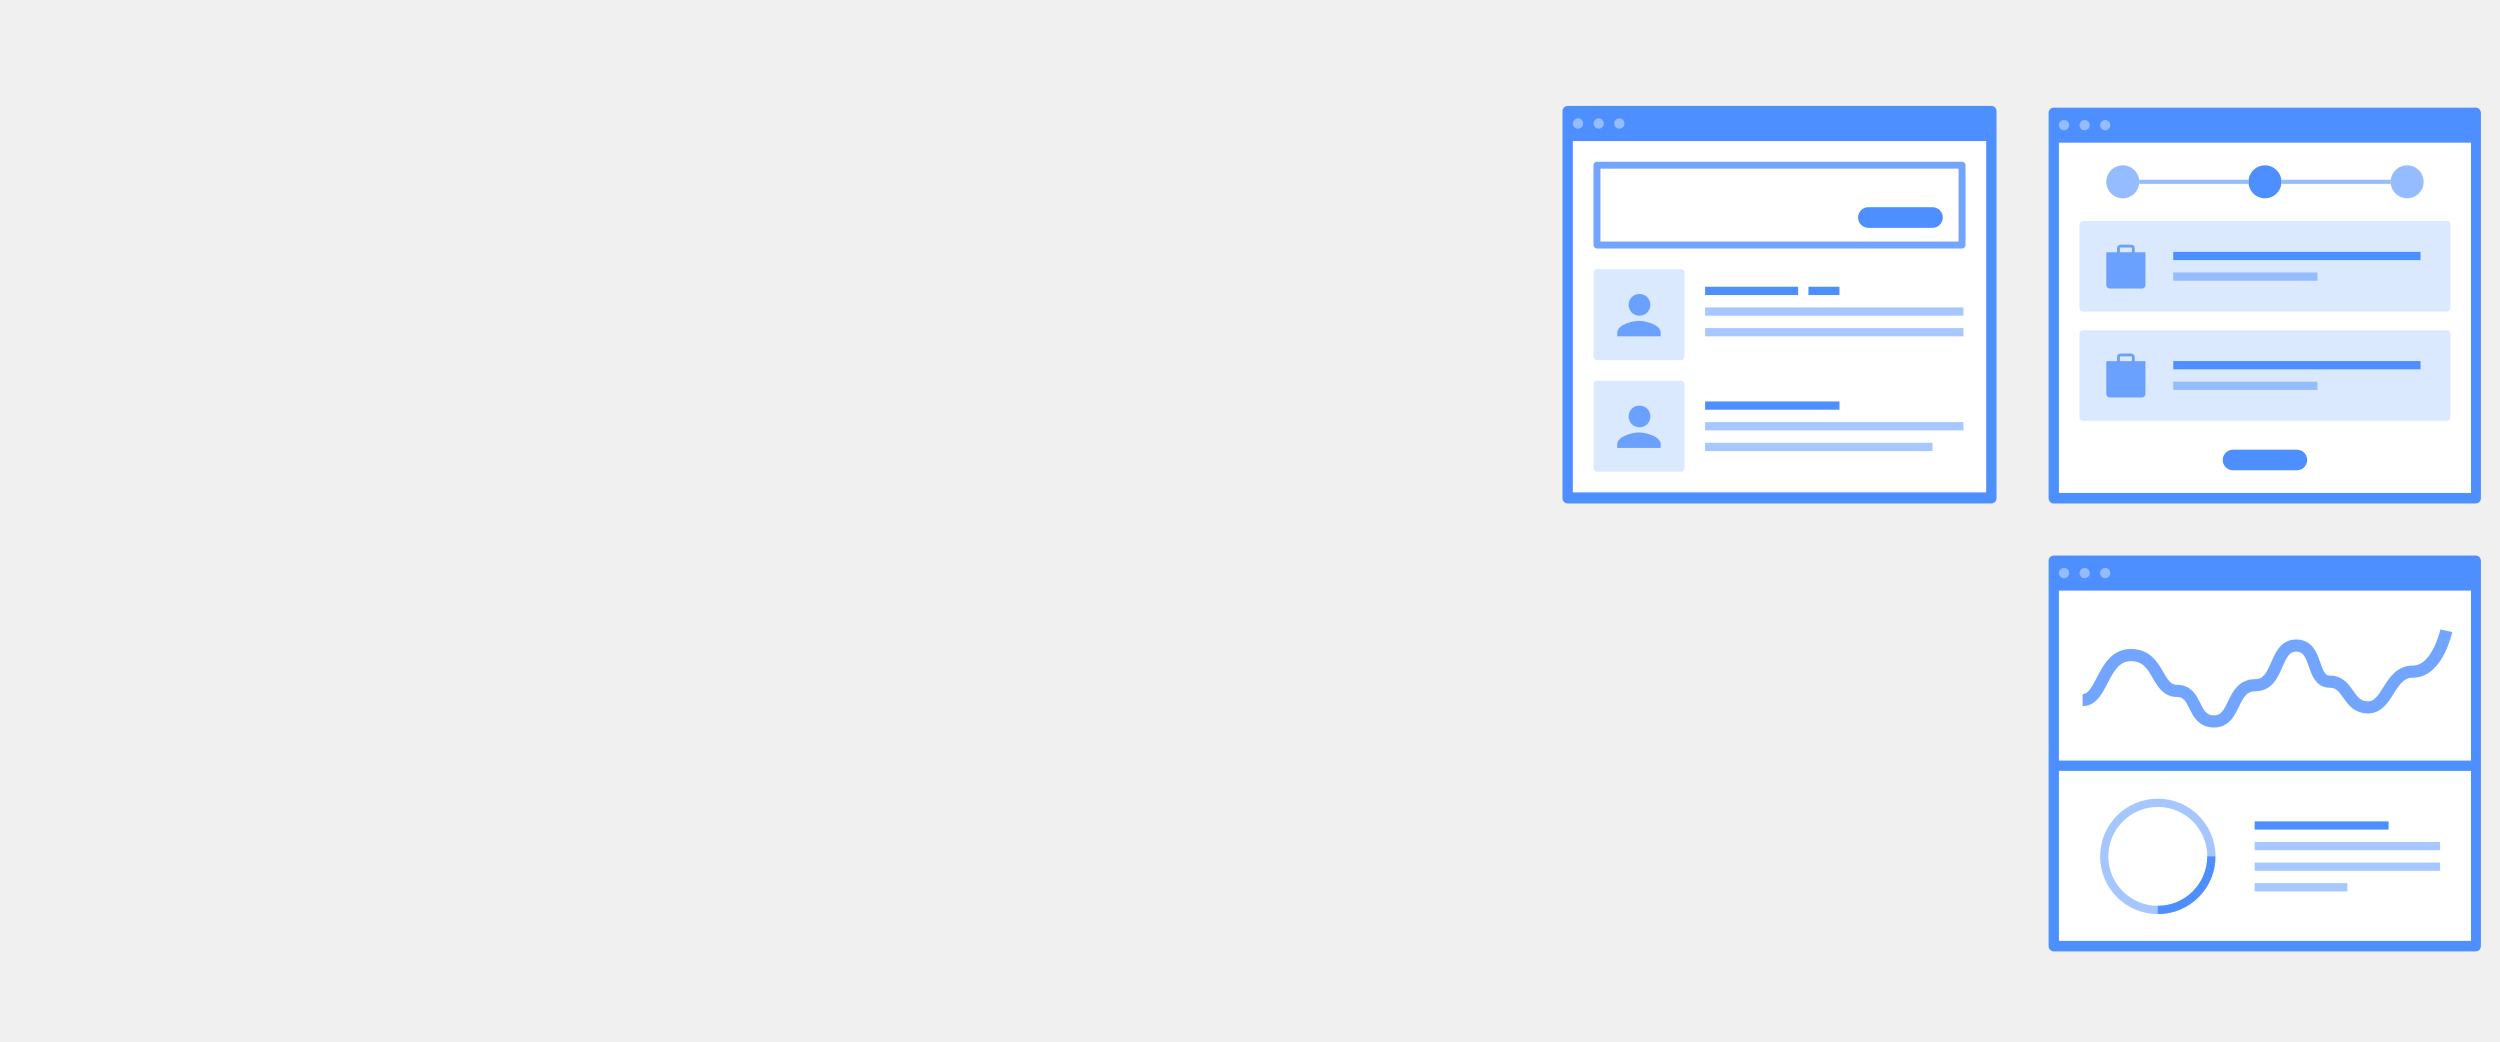
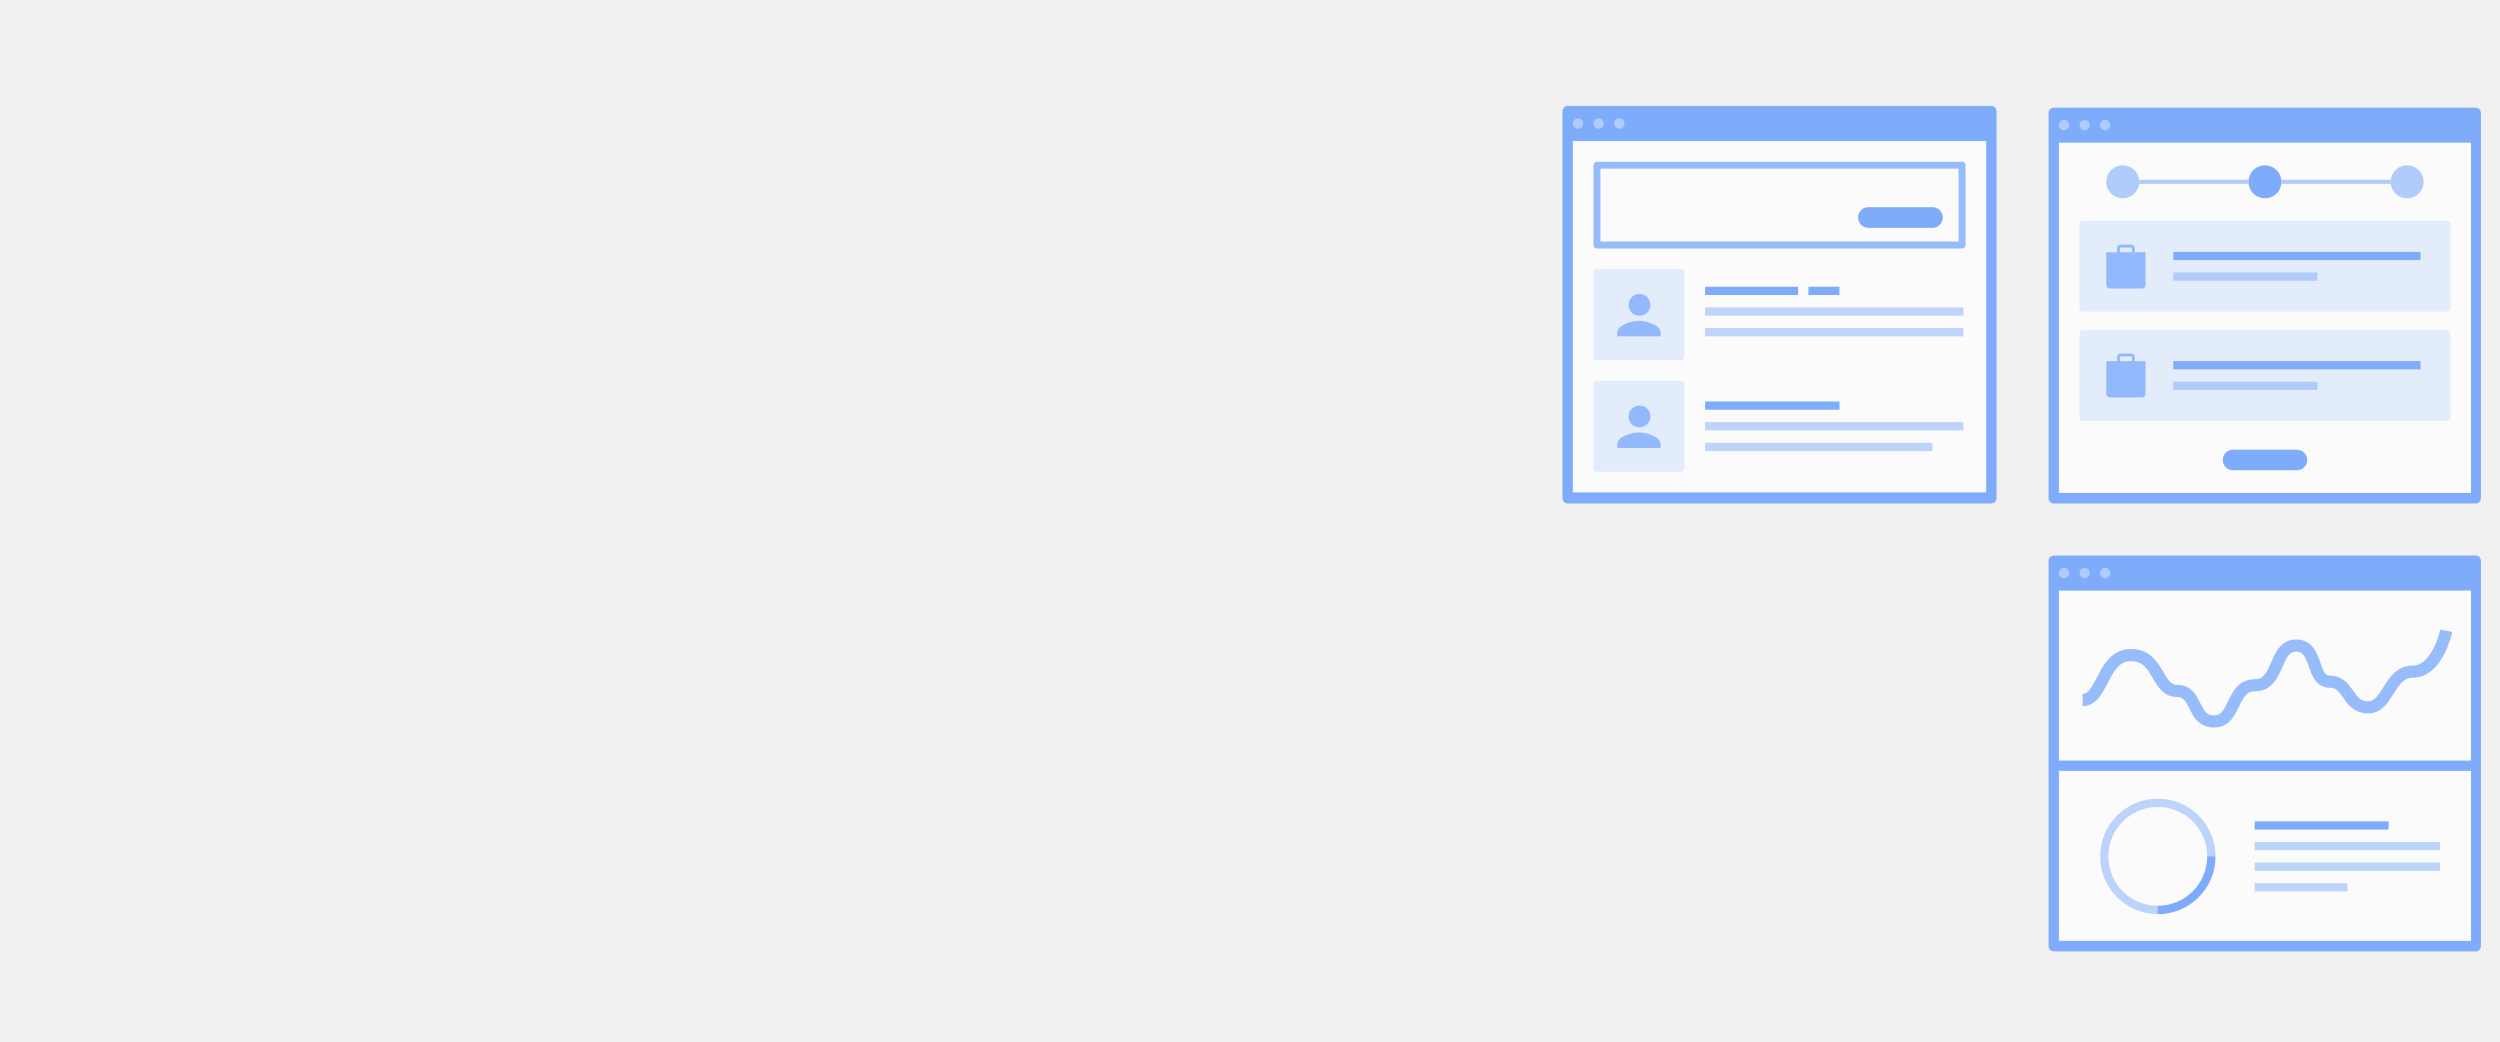
<svg xmlns="http://www.w3.org/2000/svg" xmlns:xlink="http://www.w3.org/1999/xlink" width="1440px" height="600px" viewBox="0 0 1440 600" version="1.1">
  <defs>
    <rect id="path-1" x="0" y="0" width="214.286" height="50" rx="2" />
    <mask id="mask-2" maskContentUnits="userSpaceOnUse" maskUnits="objectBoundingBox" x="0" y="0" width="214.286" height="50" fill="white">
      <use xlink:href="#path-1" />
    </mask>
    <path d="M33.232,66.464 C14.878,66.464 0,51.585 0,33.232 C0,14.878 14.878,0 33.232,0 C51.585,0 66.464,14.878 66.464,33.232 C66.464,51.585 51.585,66.464 33.232,66.464 Z M33.232,61.716 C48.963,61.716 61.716,48.963 61.716,33.232 C61.716,17.5 48.963,4.747 33.232,4.747 C17.5,4.747 4.747,17.5 4.747,33.232 C4.747,48.963 17.5,61.716 33.232,61.716 Z" id="path-3" />
  </defs>
-   <g id="Page-1" stroke="none" stroke-width="1" fill="none" fill-rule="evenodd">
+   <g id="Services" stroke="none" stroke-width="1" fill="none" fill-rule="evenodd" opacity="0.7">
    <g id="services-web-development">
      <g id="Group" transform="translate(900, 61)">
        <g id="Social">
          <g id="holder">
            <rect id="bg" fill="#4D8FFF" x="0" y="0" width="250" height="229" rx="3" />
            <path d="M8.929,13.12 C7.285,13.12 5.952,11.785 5.952,10.138 C5.952,8.491 7.285,7.156 8.929,7.156 C10.572,7.156 11.905,8.491 11.905,10.138 C11.905,11.785 10.572,13.12 8.929,13.12 Z M20.833,13.12 C19.19,13.12 17.857,11.785 17.857,10.138 C17.857,8.491 19.19,7.156 20.833,7.156 C22.477,7.156 23.81,8.491 23.81,10.138 C23.81,11.785 22.477,13.12 20.833,13.12 Z M32.738,13.12 C31.094,13.12 29.762,11.785 29.762,10.138 C29.762,8.491 31.094,7.156 32.738,7.156 C34.382,7.156 35.714,8.491 35.714,10.138 C35.714,11.785 34.382,13.12 32.738,13.12 Z" id="dots" fill="#FFFFFF" opacity="0.4" />
          </g>
          <rect id="bg" fill="#FFFFFF" x="5.952" y="20.238" width="238.095" height="202.381" />
          <g id="comment_2" transform="translate(17.85714, 158.3333)" fill="#4D8FFF">
            <g id="text" transform="translate(64.28571, 11.90476)">
              <rect id="Rectangle-473" x="0" y="0" width="77.381" height="4.762" />
              <rect id="Rectangle-473-Copy" opacity="0.5" x="0" y="11.905" width="148.81" height="4.762" />
              <rect id="Rectangle-473-Copy-12" opacity="0.5" x="0" y="23.81" width="130.952" height="4.762" />
            </g>
            <rect id="Rectangle-471" opacity="0.2" x="0" y="0" width="52.381" height="52.381" rx="2" />
            <path d="M32.738,20.536 C32.738,24.077 30.03,26.786 26.488,26.786 C22.946,26.786 20.238,24.077 20.238,20.536 C20.238,16.994 22.946,14.286 26.488,14.286 C30.03,14.286 32.738,16.994 32.738,20.536 L32.738,20.536 Z M13.69,36.513 C13.69,32.157 22.024,29.762 26.19,29.762 C30.357,29.762 38.69,32.157 38.69,36.513 L38.69,38.69 L13.69,38.69 L13.69,36.513 L13.69,36.513 Z" id="user" opacity="0.8" />
          </g>
          <g id="comment_1" transform="translate(17.85714, 94.04762)" fill="#4D8FFF">
            <g id="text" transform="translate(64.28571, 10.11905)">
              <rect id="Rectangle-473" x="0" y="0" width="53.571" height="4.762" />
              <rect id="Rectangle-473-Copy-15" x="59.524" y="0" width="17.857" height="4.762" />
              <rect id="Rectangle-473-Copy" opacity="0.5" x="0" y="11.905" width="148.81" height="4.762" />
              <rect id="Rectangle-473-Copy-12" opacity="0.5" x="0" y="23.81" width="148.81" height="4.762" />
            </g>
            <rect id="Rectangle-471" opacity="0.2" x="2.84217094e-14" y="0" width="52.381" height="52.381" rx="2" />
            <path d="M32.738,20.536 C32.738,24.077 30.03,26.786 26.488,26.786 C22.946,26.786 20.238,24.077 20.238,20.536 C20.238,16.994 22.946,14.286 26.488,14.286 C30.03,14.286 32.738,16.994 32.738,20.536 L32.738,20.536 Z M13.69,36.513 C13.69,32.157 22.024,29.762 26.19,29.762 C30.357,29.762 38.69,32.157 38.69,36.513 L38.69,38.69 L13.69,38.69 L13.69,36.513 L13.69,36.513 Z" id="user" opacity="0.8" />
          </g>
          <g id="comment" transform="translate(17.85714, 32.14286)">
            <use id="Rectangle-471-Copy-8" stroke="#4D8FFF" mask="url(#mask-2)" stroke-width="8" fill="#FFFFFF" opacity="0.8" xlink:href="#path-1" />
            <rect id="btn-copy-3" fill="#4D8FFF" x="152.381" y="26.19" width="48.81" height="11.905" rx="5.952" />
          </g>
        </g>
        <g id="Graphs" transform="translate(280, 259)">
          <g id="holder">
            <rect id="bg" fill="#4D8FFF" x="0" y="0" width="249" height="228" rx="3" />
            <path d="M8.893,13.062 C7.256,13.062 5.929,11.733 5.929,10.094 C5.929,8.454 7.256,7.125 8.893,7.125 C10.53,7.125 11.857,8.454 11.857,10.094 C11.857,11.733 10.53,13.062 8.893,13.062 Z M20.75,13.062 C19.113,13.062 17.786,11.733 17.786,10.094 C17.786,8.454 19.113,7.125 20.75,7.125 C22.387,7.125 23.714,8.454 23.714,10.094 C23.714,11.733 22.387,13.062 20.75,13.062 Z M32.607,13.062 C30.97,13.062 29.643,11.733 29.643,10.094 C29.643,8.454 30.97,7.125 32.607,7.125 C34.244,7.125 35.571,8.454 35.571,10.094 C35.571,11.733 34.244,13.062 32.607,13.062 Z" id="dots" fill="#FFFFFF" opacity="0.4" />
          </g>
          <g id="graph_2" transform="translate(5.934249, 124.0258)">
            <rect id="bg" fill="#FFFFFF" x="0" y="0" width="237.37" height="97.915" />
            <g id="text" transform="translate(112.7507, 29.07782)" fill="#4D8FFF">
              <rect id="Rectangle-473" x="0" y="0" width="77.145" height="4.747" />
              <rect id="Rectangle-473-Copy" opacity="0.5" x="0" y="11.868" width="106.816" height="4.747" />
              <rect id="Rectangle-473-Copy-12" opacity="0.5" x="0" y="23.737" width="106.816" height="4.747" />
              <rect id="Rectangle-473-Copy-14" opacity="0.5" x="0" y="35.605" width="53.408" height="4.747" />
            </g>
            <g id="Rectangle-1088" transform="translate(23.73699, 16.02247)">
              <mask id="mask-4" fill="white">
                <use xlink:href="#path-3" />
              </mask>
              <use id="Mask" fill-opacity="0.5" fill="#4D8FFF" xlink:href="#path-3" />
              <rect fill="#4D8FFF" mask="url(#mask-4)" x="33.232" y="33.232" width="33.232" height="33.232" />
            </g>
          </g>
          <g id="graph_1" transform="translate(5.934249, 20.17645)">
            <rect id="bg-copy-6" fill="#FFFFFF" x="0" y="0" width="237.37" height="97.915" />
            <path d="M13.649,63.052 C25.545,63.052 24.876,37.145 41.473,37.145 C58.07,37.145 55.791,57.786 68.029,57.786 C80.266,57.786 76.335,75.365 89.356,75.365 C102.378,75.365 98.815,54.516 113.064,54.516 C127.313,54.516 123.599,31.669 136.67,31.669 C149.741,31.669 144.881,52.478 156.073,52.478 C167.265,52.478 166.033,67.264 178.013,67.264 C189.993,67.264 189.862,46.666 203.991,46.666 C218.121,46.666 223.143,23.144 223.143,23.144" id="Path-213" stroke="#4D8FFF" stroke-width="7" opacity="0.8" />
          </g>
        </g>
        <g id="Payment" transform="translate(280, 1)">
          <g id="holder">
            <rect id="bg" fill="#4D8FFF" x="0" y="0" width="249" height="228" rx="3" />
            <path d="M8.893,13.062 C7.256,13.062 5.929,11.733 5.929,10.094 C5.929,8.454 7.256,7.125 8.893,7.125 C10.53,7.125 11.857,8.454 11.857,10.094 C11.857,11.733 10.53,13.062 8.893,13.062 Z M20.75,13.062 C19.113,13.062 17.786,11.733 17.786,10.094 C17.786,8.454 19.113,7.125 20.75,7.125 C22.387,7.125 23.714,8.454 23.714,10.094 C23.714,11.733 22.387,13.062 20.75,13.062 Z M32.607,13.062 C30.97,13.062 29.643,11.733 29.643,10.094 C29.643,8.454 30.97,7.125 32.607,7.125 C34.244,7.125 35.571,8.454 35.571,10.094 C35.571,11.733 34.244,13.062 32.607,13.062 Z" id="dots" fill="#FFFFFF" opacity="0.4" />
          </g>
          <rect id="bg" fill="#FFFFFF" x="5.934" y="20.176" width="237.37" height="201.764" />
          <rect id="btn" fill="#4D8FFF" x="100.289" y="197.017" width="48.661" height="11.868" rx="5.934" />
          <g id="product_2" transform="translate(17.80275, 128.1798)" fill="#4D8FFF">
            <rect id="Rectangle-471" opacity="0.2" x="0" y="0" width="213.633" height="52.221" rx="2" />
            <g id="Group-31" transform="translate(54.00166, 17.80275)">
              <rect id="Rectangle-473-Copy" x="0" y="0" width="142.422" height="4.747" />
              <rect id="Rectangle-473-Copy-12" opacity="0.5" x="0" y="11.868" width="83.079" height="4.747" />
            </g>
            <path d="M31.773,17.834 C31.792,17.723 31.808,17.61 31.808,17.493 L31.808,15.45 C31.808,14.359 30.91,13.471 29.806,13.471 L23.602,13.471 C22.499,13.471 21.602,14.359 21.602,15.45 L21.602,17.493 C21.602,17.61 21.616,17.723 21.636,17.834 L15.429,17.834 L15.429,36.771 C15.429,37.862 16.327,38.75 17.43,38.75 L35.979,38.75 C37.082,38.75 37.979,37.862 37.979,36.771 L37.979,17.834 L31.773,17.834 L31.773,17.834 Z M23.257,17.493 L23.257,15.45 C23.257,15.262 23.412,15.109 23.602,15.109 L29.806,15.109 C29.997,15.109 30.152,15.262 30.152,15.45 L30.152,17.493 C30.152,17.681 29.997,17.834 29.806,17.834 L23.602,17.834 C23.412,17.834 23.257,17.681 23.257,17.493 L23.257,17.493 Z" id="Shape-Copy-9" opacity="0.8" />
          </g>
          <g id="product_1" transform="translate(17.80275, 65.27673)" fill="#4D8FFF">
            <rect id="Rectangle-471" opacity="0.2" x="0" y="0" width="213.633" height="52.221" rx="2" />
            <g id="Group-31" transform="translate(54.00166, 17.80275)">
              <rect id="Rectangle-473-Copy" x="0" y="0" width="142.422" height="4.747" />
              <rect id="Rectangle-473-Copy-12" opacity="0.5" x="0" y="11.868" width="83.079" height="4.747" />
            </g>
            <path d="M31.773,18.012 C31.792,17.901 31.808,17.787 31.808,17.671 L31.808,15.628 C31.808,14.536 30.91,13.649 29.806,13.649 L23.602,13.649 C22.499,13.649 21.602,14.536 21.602,15.628 L21.602,17.671 C21.602,17.788 21.616,17.901 21.636,18.012 L15.429,18.012 L15.429,36.948 C15.429,38.04 16.327,38.928 17.43,38.928 L35.979,38.928 C37.082,38.928 37.979,38.04 37.979,36.948 L37.979,18.012 L31.773,18.012 L31.773,18.012 Z M23.257,17.671 L23.257,15.628 C23.257,15.44 23.412,15.286 23.602,15.286 L29.806,15.286 C29.997,15.286 30.152,15.44 30.152,15.628 L30.152,17.671 C30.152,17.859 29.997,18.012 29.806,18.012 L23.602,18.012 C23.412,18.012 23.257,17.859 23.257,17.671 L23.257,17.671 Z" id="Shape" opacity="0.8" />
          </g>
          <g id="progress-bar" transform="translate(33.23179, 33.23179)" fill="#4D8FFF">
            <rect id="Rectangle-1345" opacity="0.6" x="0" y="0" width="18.99" height="18.99" rx="9.495" />
            <rect id="Rectangle-1345-Copy" x="81.893" y="0" width="18.99" height="18.99" rx="9.495" />
            <rect id="Rectangle-1345-Copy-2" opacity="0.6" x="163.785" y="0" width="18.99" height="18.99" rx="9.495" />
            <rect id="Rectangle-1348" fill-opacity="0.6" x="18.99" y="8.308" width="62.903" height="2.374" />
            <rect id="Rectangle-1348-Copy" fill-opacity="0.6" x="100.882" y="8.308" width="62.903" height="2.374" />
          </g>
        </g>
      </g>
    </g>
  </g>
</svg>
